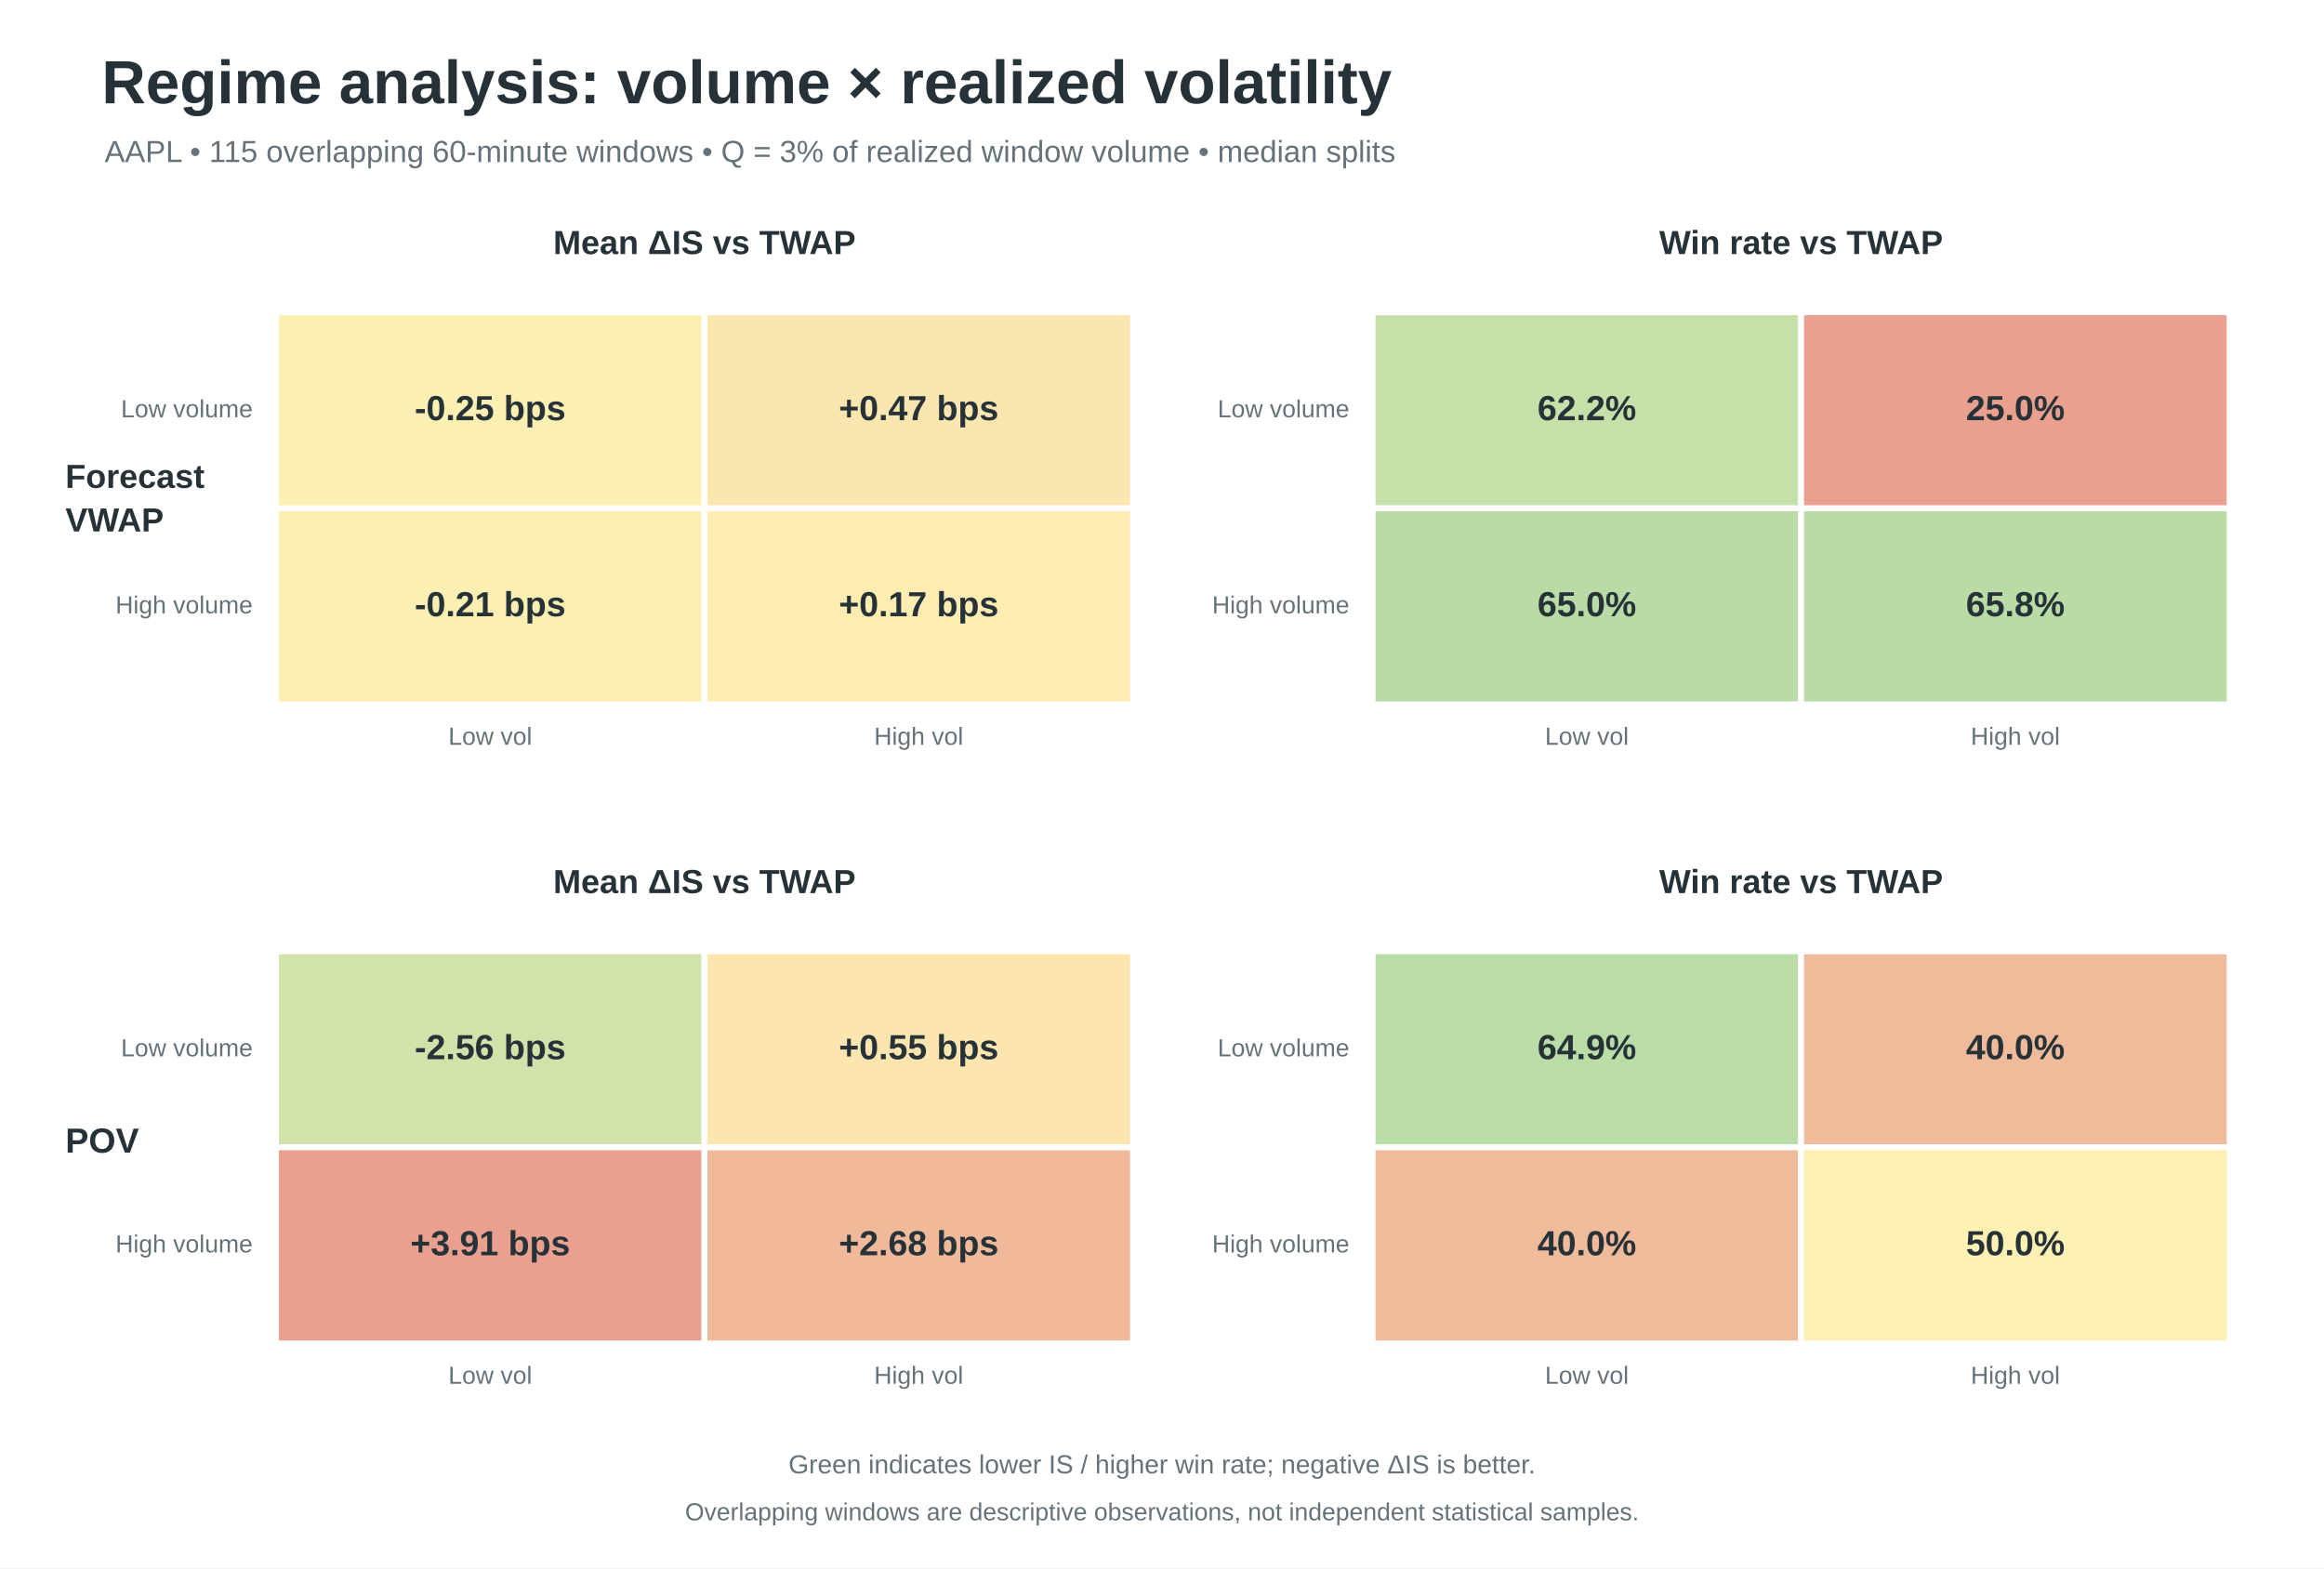
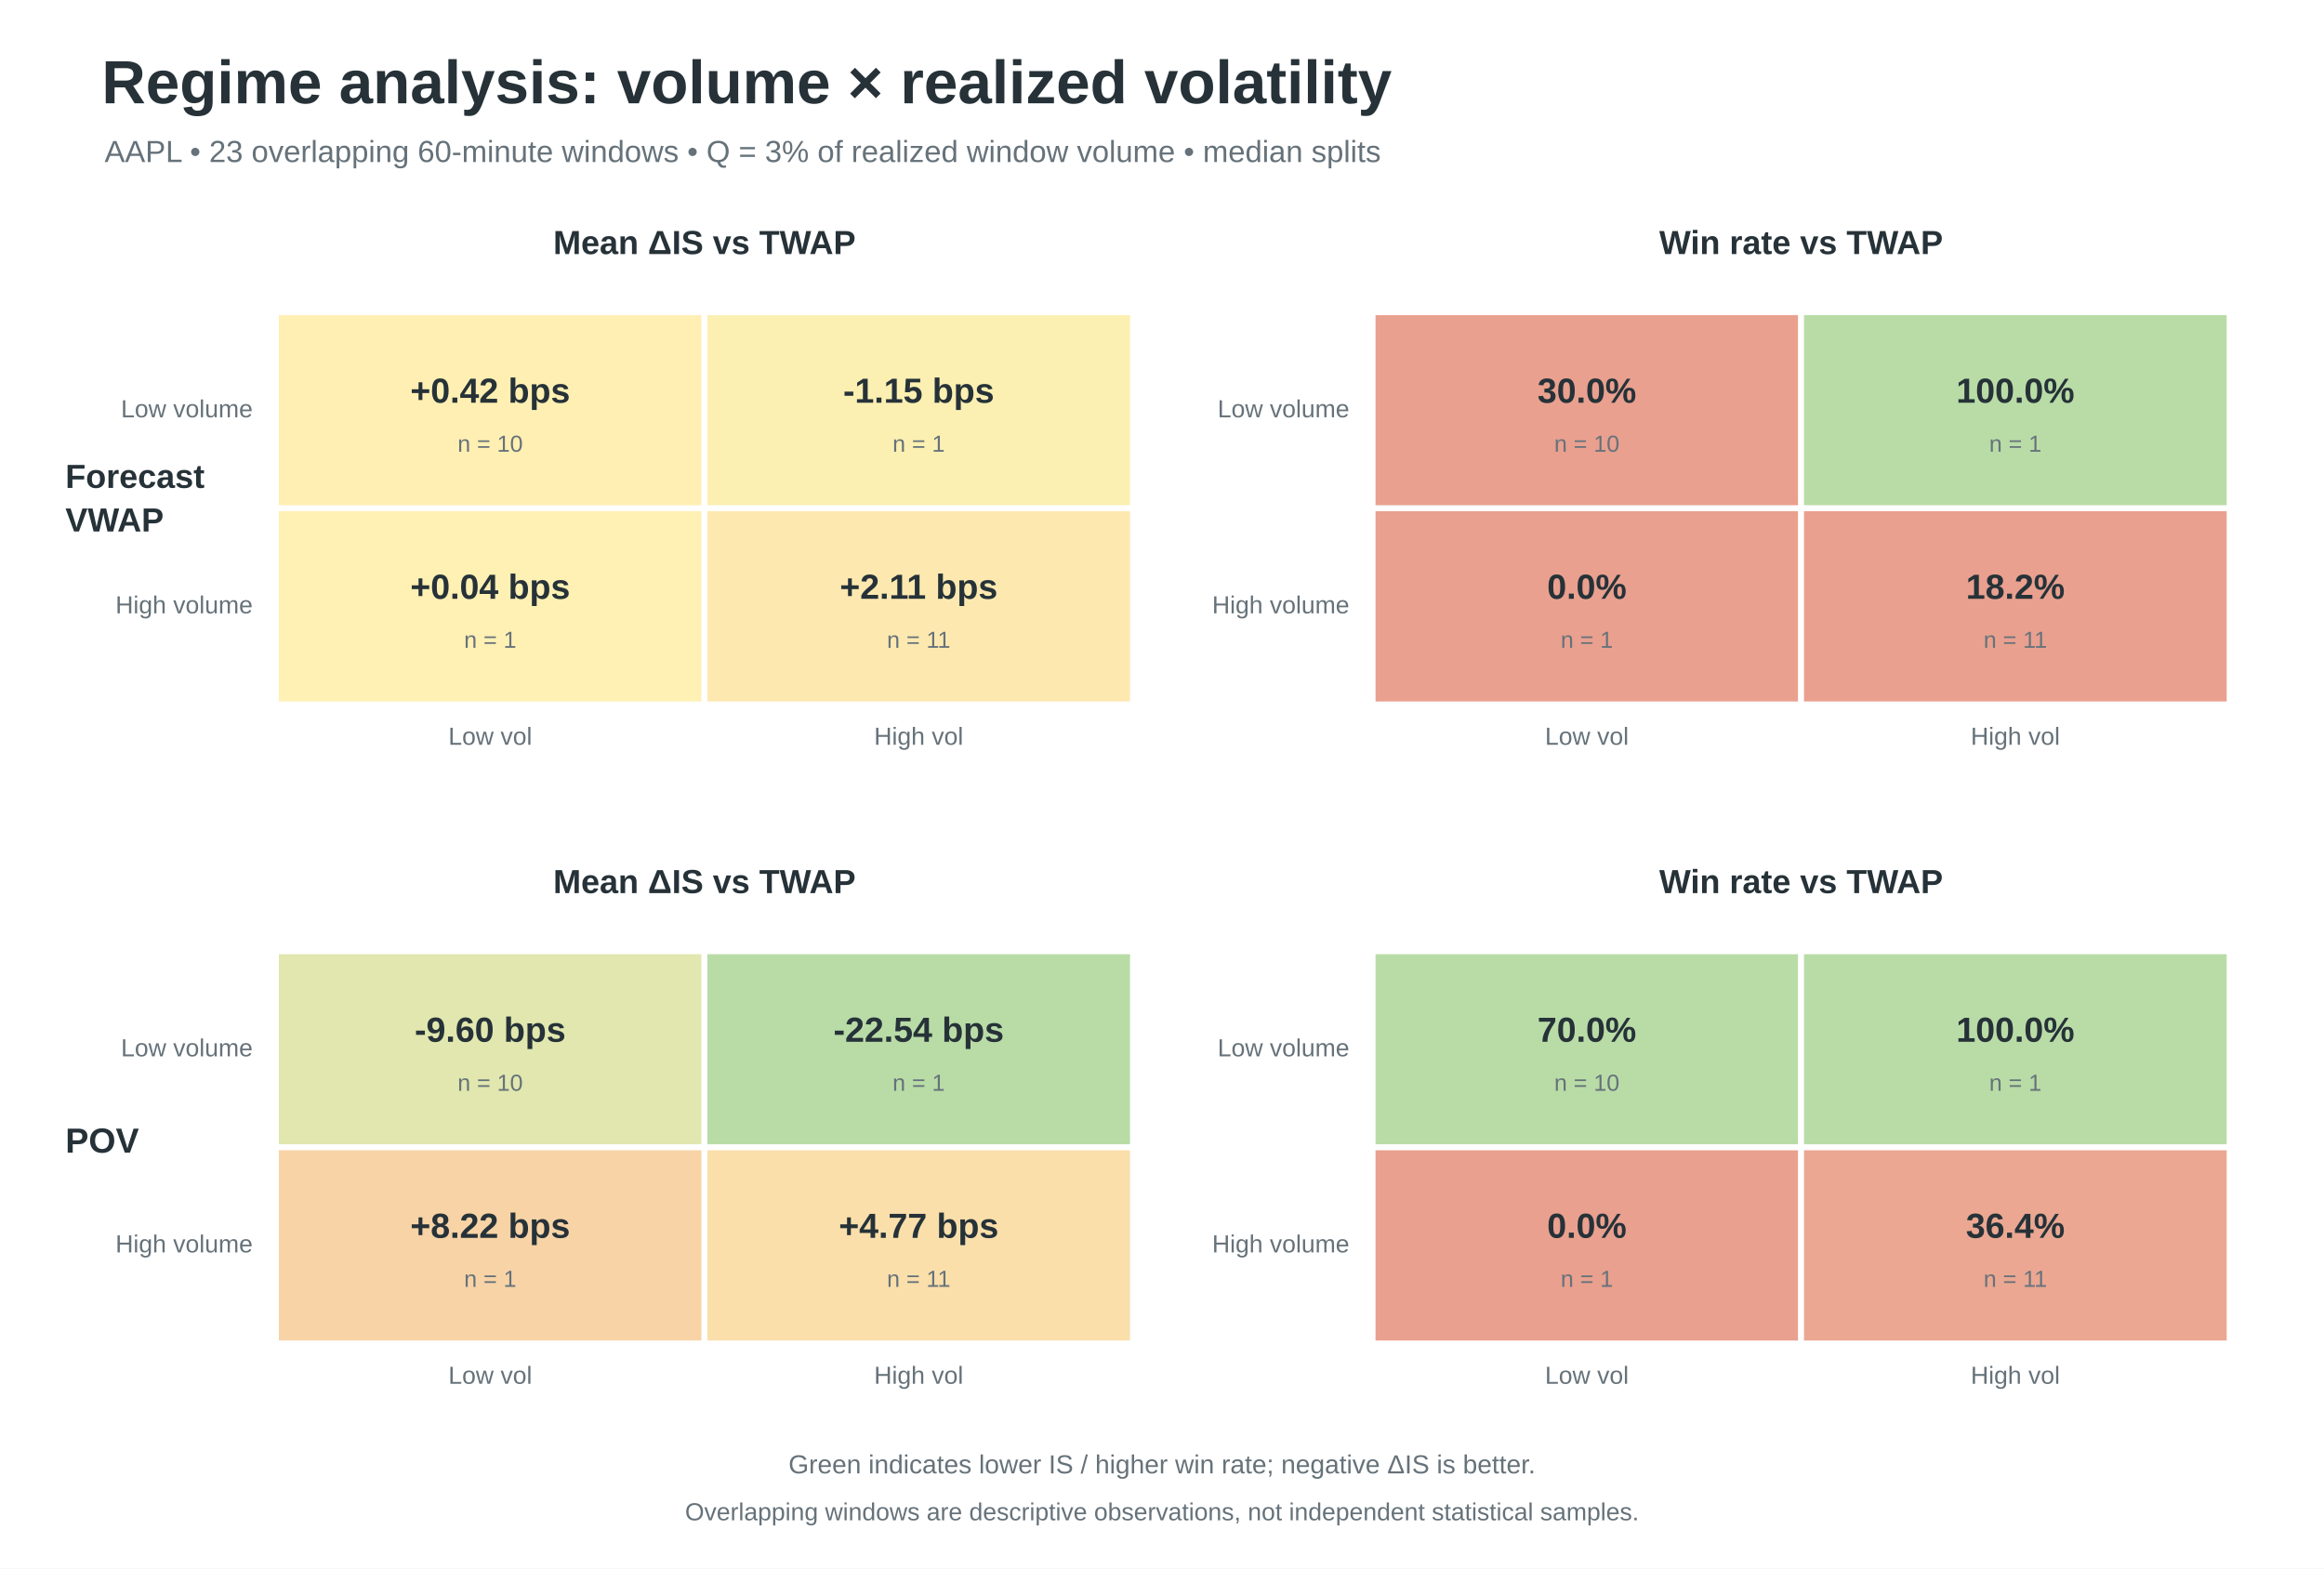
<svg xmlns="http://www.w3.org/2000/svg" width="1600" height="1080" viewBox="0 0 1600 1080">
  <rect width="1600" height="1080" fill="#FFFFFF" />
  <text x="70.00" y="42.00" fill="#263238" font-family="Arial, sans-serif" font-size="42" font-weight="700" text-anchor="start" dominant-baseline="hanging">Regime analysis: volume × realized volatility</text>
-   <text x="72.00" y="97.00" fill="#66727A" font-family="Arial, sans-serif" font-size="21" font-weight="400" text-anchor="start" dominant-baseline="hanging">AAPL • 115 overlapping 60-minute windows • Q = 3% of realized window volume • median splits</text>
+   <text x="72.00" y="97.00" fill="#66727A" font-family="Arial, sans-serif" font-size="21" font-weight="400" text-anchor="start" dominant-baseline="hanging">AAPL • 23 overlapping 60-minute windows • Q = 3% of realized window volume • median splits</text>
  <text x="485.00" y="159.00" fill="#263238" font-family="Arial, sans-serif" font-size="23" font-weight="700" text-anchor="middle" dominant-baseline="hanging">Mean ΔIS vs TWAP</text>
-   <rect x="190.00" y="215.00" width="295.00" height="135.00" fill="#FBEFB2" stroke="#FFFFFF" stroke-width="4" />
-   <text x="337.50" y="282.50" fill="#263238" font-family="Arial, sans-serif" font-size="24" font-weight="700" text-anchor="middle" dominant-baseline="middle">-0.25 bps</text>
-   <rect x="485.00" y="215.00" width="295.00" height="135.00" fill="#FCE6AF" stroke="#FFFFFF" stroke-width="4" />
-   <text x="632.50" y="282.50" fill="#263238" font-family="Arial, sans-serif" font-size="24" font-weight="700" text-anchor="middle" dominant-baseline="middle">+0.47 bps</text>
-   <rect x="190.00" y="350.00" width="295.00" height="135.00" fill="#FBEFB2" stroke="#FFFFFF" stroke-width="4" />
-   <text x="337.50" y="417.50" fill="#263238" font-family="Arial, sans-serif" font-size="24" font-weight="700" text-anchor="middle" dominant-baseline="middle">-0.21 bps</text>
-   <rect x="485.00" y="350.00" width="295.00" height="135.00" fill="#FEECB1" stroke="#FFFFFF" stroke-width="4" />
-   <text x="632.50" y="417.50" fill="#263238" font-family="Arial, sans-serif" font-size="24" font-weight="700" text-anchor="middle" dominant-baseline="middle">+0.17 bps</text>
+   <rect x="190.00" y="215.00" width="295.00" height="135.00" fill="#FFEFB2" stroke="#FFFFFF" stroke-width="4" />
+   <text x="337.50" y="270.50" fill="#263238" font-family="Arial, sans-serif" font-size="24" font-weight="700" text-anchor="middle" dominant-baseline="middle">+0.42 bps</text>
+   <text x="337.50" y="306.50" fill="#66727A" font-family="Arial, sans-serif" font-size="16" font-weight="400" text-anchor="middle" dominant-baseline="middle">n = 10</text>
+   <rect x="485.00" y="215.00" width="295.00" height="135.00" fill="#FBEFB2" stroke="#FFFFFF" stroke-width="4" />
+   <text x="632.50" y="270.50" fill="#263238" font-family="Arial, sans-serif" font-size="24" font-weight="700" text-anchor="middle" dominant-baseline="middle">-1.15 bps</text>
+   <text x="632.50" y="306.50" fill="#66727A" font-family="Arial, sans-serif" font-size="16" font-weight="400" text-anchor="middle" dominant-baseline="middle">n = 1</text>
+   <rect x="190.00" y="350.00" width="295.00" height="135.00" fill="#FFF0B3" stroke="#FFFFFF" stroke-width="4" />
+   <text x="337.50" y="405.50" fill="#263238" font-family="Arial, sans-serif" font-size="24" font-weight="700" text-anchor="middle" dominant-baseline="middle">+0.04 bps</text>
+   <text x="337.50" y="441.50" fill="#66727A" font-family="Arial, sans-serif" font-size="16" font-weight="400" text-anchor="middle" dominant-baseline="middle">n = 1</text>
+   <rect x="485.00" y="350.00" width="295.00" height="135.00" fill="#FDE9B0" stroke="#FFFFFF" stroke-width="4" />
+   <text x="632.50" y="405.50" fill="#263238" font-family="Arial, sans-serif" font-size="24" font-weight="700" text-anchor="middle" dominant-baseline="middle">+2.11 bps</text>
+   <text x="632.50" y="441.50" fill="#66727A" font-family="Arial, sans-serif" font-size="16" font-weight="400" text-anchor="middle" dominant-baseline="middle">n = 11</text>
  <text x="337.50" y="501.00" fill="#66727A" font-family="Arial, sans-serif" font-size="17" font-weight="400" text-anchor="middle" dominant-baseline="hanging">Low vol</text>
  <text x="632.50" y="501.00" fill="#66727A" font-family="Arial, sans-serif" font-size="17" font-weight="400" text-anchor="middle" dominant-baseline="hanging">High vol</text>
  <text x="174.00" y="282.50" fill="#66727A" font-family="Arial, sans-serif" font-size="17" font-weight="400" text-anchor="end" dominant-baseline="middle">Low volume</text>
  <text x="174.00" y="417.50" fill="#66727A" font-family="Arial, sans-serif" font-size="17" font-weight="400" text-anchor="end" dominant-baseline="middle">High volume</text>
  <text x="1240.00" y="159.00" fill="#263238" font-family="Arial, sans-serif" font-size="23" font-weight="700" text-anchor="middle" dominant-baseline="hanging">Win rate vs TWAP</text>
-   <rect x="945.00" y="215.00" width="295.00" height="135.00" fill="#C6E0A9" stroke="#FFFFFF" stroke-width="4" />
-   <text x="1092.50" y="282.50" fill="#263238" font-family="Arial, sans-serif" font-size="24" font-weight="700" text-anchor="middle" dominant-baseline="middle">62.2%</text>
-   <rect x="1240.00" y="215.00" width="295.00" height="135.00" fill="#E9A08F" stroke="#FFFFFF" stroke-width="4" />
-   <text x="1387.50" y="282.50" fill="#263238" font-family="Arial, sans-serif" font-size="24" font-weight="700" text-anchor="middle" dominant-baseline="middle">25.0%</text>
-   <rect x="945.00" y="350.00" width="295.00" height="135.00" fill="#B9DCA7" stroke="#FFFFFF" stroke-width="4" />
-   <text x="1092.50" y="417.50" fill="#263238" font-family="Arial, sans-serif" font-size="24" font-weight="700" text-anchor="middle" dominant-baseline="middle">65.0%</text>
-   <rect x="1240.00" y="350.00" width="295.00" height="135.00" fill="#B9DCA7" stroke="#FFFFFF" stroke-width="4" />
-   <text x="1387.50" y="417.50" fill="#263238" font-family="Arial, sans-serif" font-size="24" font-weight="700" text-anchor="middle" dominant-baseline="middle">65.8%</text>
+   <rect x="945.00" y="215.00" width="295.00" height="135.00" fill="#E9A08F" stroke="#FFFFFF" stroke-width="4" />
+   <text x="1092.50" y="270.50" fill="#263238" font-family="Arial, sans-serif" font-size="24" font-weight="700" text-anchor="middle" dominant-baseline="middle">30.0%</text>
+   <text x="1092.50" y="306.50" fill="#66727A" font-family="Arial, sans-serif" font-size="16" font-weight="400" text-anchor="middle" dominant-baseline="middle">n = 10</text>
+   <rect x="1240.00" y="215.00" width="295.00" height="135.00" fill="#B9DCA7" stroke="#FFFFFF" stroke-width="4" />
+   <text x="1387.50" y="270.50" fill="#263238" font-family="Arial, sans-serif" font-size="24" font-weight="700" text-anchor="middle" dominant-baseline="middle">100.0%</text>
+   <text x="1387.50" y="306.50" fill="#66727A" font-family="Arial, sans-serif" font-size="16" font-weight="400" text-anchor="middle" dominant-baseline="middle">n = 1</text>
+   <rect x="945.00" y="350.00" width="295.00" height="135.00" fill="#E9A08F" stroke="#FFFFFF" stroke-width="4" />
+   <text x="1092.50" y="405.50" fill="#263238" font-family="Arial, sans-serif" font-size="24" font-weight="700" text-anchor="middle" dominant-baseline="middle">0.0%</text>
+   <text x="1092.50" y="441.50" fill="#66727A" font-family="Arial, sans-serif" font-size="16" font-weight="400" text-anchor="middle" dominant-baseline="middle">n = 1</text>
+   <rect x="1240.00" y="350.00" width="295.00" height="135.00" fill="#E9A08F" stroke="#FFFFFF" stroke-width="4" />
+   <text x="1387.50" y="405.50" fill="#263238" font-family="Arial, sans-serif" font-size="24" font-weight="700" text-anchor="middle" dominant-baseline="middle">18.2%</text>
+   <text x="1387.50" y="441.50" fill="#66727A" font-family="Arial, sans-serif" font-size="16" font-weight="400" text-anchor="middle" dominant-baseline="middle">n = 11</text>
  <text x="1092.50" y="501.00" fill="#66727A" font-family="Arial, sans-serif" font-size="17" font-weight="400" text-anchor="middle" dominant-baseline="hanging">Low vol</text>
  <text x="1387.50" y="501.00" fill="#66727A" font-family="Arial, sans-serif" font-size="17" font-weight="400" text-anchor="middle" dominant-baseline="hanging">High vol</text>
  <text x="929.00" y="282.50" fill="#66727A" font-family="Arial, sans-serif" font-size="17" font-weight="400" text-anchor="end" dominant-baseline="middle">Low volume</text>
  <text x="929.00" y="417.50" fill="#66727A" font-family="Arial, sans-serif" font-size="17" font-weight="400" text-anchor="end" dominant-baseline="middle">High volume</text>
  <text x="485.00" y="599.00" fill="#263238" font-family="Arial, sans-serif" font-size="23" font-weight="700" text-anchor="middle" dominant-baseline="hanging">Mean ΔIS vs TWAP</text>
-   <rect x="190.00" y="655.00" width="295.00" height="135.00" fill="#D1E3AB" stroke="#FFFFFF" stroke-width="4" />
-   <text x="337.50" y="722.50" fill="#263238" font-family="Arial, sans-serif" font-size="24" font-weight="700" text-anchor="middle" dominant-baseline="middle">-2.56 bps</text>
-   <rect x="485.00" y="655.00" width="295.00" height="135.00" fill="#FCE5AE" stroke="#FFFFFF" stroke-width="4" />
-   <text x="632.50" y="722.50" fill="#263238" font-family="Arial, sans-serif" font-size="24" font-weight="700" text-anchor="middle" dominant-baseline="middle">+0.55 bps</text>
-   <rect x="190.00" y="790.00" width="295.00" height="135.00" fill="#E9A08F" stroke="#FFFFFF" stroke-width="4" />
-   <text x="337.50" y="857.50" fill="#263238" font-family="Arial, sans-serif" font-size="24" font-weight="700" text-anchor="middle" dominant-baseline="middle">+3.91 bps</text>
-   <rect x="485.00" y="790.00" width="295.00" height="135.00" fill="#F0B99A" stroke="#FFFFFF" stroke-width="4" />
-   <text x="632.50" y="857.50" fill="#263238" font-family="Arial, sans-serif" font-size="24" font-weight="700" text-anchor="middle" dominant-baseline="middle">+2.68 bps</text>
+   <rect x="190.00" y="655.00" width="295.00" height="135.00" fill="#E1E7AE" stroke="#FFFFFF" stroke-width="4" />
+   <text x="337.50" y="710.50" fill="#263238" font-family="Arial, sans-serif" font-size="24" font-weight="700" text-anchor="middle" dominant-baseline="middle">-9.60 bps</text>
+   <text x="337.50" y="746.50" fill="#66727A" font-family="Arial, sans-serif" font-size="16" font-weight="400" text-anchor="middle" dominant-baseline="middle">n = 10</text>
+   <rect x="485.00" y="655.00" width="295.00" height="135.00" fill="#B9DCA7" stroke="#FFFFFF" stroke-width="4" />
+   <text x="632.50" y="710.50" fill="#263238" font-family="Arial, sans-serif" font-size="24" font-weight="700" text-anchor="middle" dominant-baseline="middle">-22.54 bps</text>
+   <text x="632.50" y="746.50" fill="#66727A" font-family="Arial, sans-serif" font-size="16" font-weight="400" text-anchor="middle" dominant-baseline="middle">n = 1</text>
+   <rect x="190.00" y="790.00" width="295.00" height="135.00" fill="#F7D3A6" stroke="#FFFFFF" stroke-width="4" />
+   <text x="337.50" y="845.50" fill="#263238" font-family="Arial, sans-serif" font-size="24" font-weight="700" text-anchor="middle" dominant-baseline="middle">+8.22 bps</text>
+   <text x="337.50" y="881.50" fill="#66727A" font-family="Arial, sans-serif" font-size="16" font-weight="400" text-anchor="middle" dominant-baseline="middle">n = 1</text>
+   <rect x="485.00" y="790.00" width="295.00" height="135.00" fill="#FADFAB" stroke="#FFFFFF" stroke-width="4" />
+   <text x="632.50" y="845.50" fill="#263238" font-family="Arial, sans-serif" font-size="24" font-weight="700" text-anchor="middle" dominant-baseline="middle">+4.77 bps</text>
+   <text x="632.50" y="881.50" fill="#66727A" font-family="Arial, sans-serif" font-size="16" font-weight="400" text-anchor="middle" dominant-baseline="middle">n = 11</text>
  <text x="337.50" y="941.00" fill="#66727A" font-family="Arial, sans-serif" font-size="17" font-weight="400" text-anchor="middle" dominant-baseline="hanging">Low vol</text>
  <text x="632.50" y="941.00" fill="#66727A" font-family="Arial, sans-serif" font-size="17" font-weight="400" text-anchor="middle" dominant-baseline="hanging">High vol</text>
  <text x="174.00" y="722.50" fill="#66727A" font-family="Arial, sans-serif" font-size="17" font-weight="400" text-anchor="end" dominant-baseline="middle">Low volume</text>
  <text x="174.00" y="857.50" fill="#66727A" font-family="Arial, sans-serif" font-size="17" font-weight="400" text-anchor="end" dominant-baseline="middle">High volume</text>
  <text x="1240.00" y="599.00" fill="#263238" font-family="Arial, sans-serif" font-size="23" font-weight="700" text-anchor="middle" dominant-baseline="hanging">Win rate vs TWAP</text>
-   <rect x="945.00" y="655.00" width="295.00" height="135.00" fill="#BADCA7" stroke="#FFFFFF" stroke-width="4" />
-   <text x="1092.50" y="722.50" fill="#263238" font-family="Arial, sans-serif" font-size="24" font-weight="700" text-anchor="middle" dominant-baseline="middle">64.9%</text>
-   <rect x="1240.00" y="655.00" width="295.00" height="135.00" fill="#F0BB9B" stroke="#FFFFFF" stroke-width="4" />
-   <text x="1387.50" y="722.50" fill="#263238" font-family="Arial, sans-serif" font-size="24" font-weight="700" text-anchor="middle" dominant-baseline="middle">40.0%</text>
-   <rect x="945.00" y="790.00" width="295.00" height="135.00" fill="#F0BB9B" stroke="#FFFFFF" stroke-width="4" />
-   <text x="1092.50" y="857.50" fill="#263238" font-family="Arial, sans-serif" font-size="24" font-weight="700" text-anchor="middle" dominant-baseline="middle">40.0%</text>
-   <rect x="1240.00" y="790.00" width="295.00" height="135.00" fill="#FFF0B3" stroke="#FFFFFF" stroke-width="4" />
-   <text x="1387.50" y="857.50" fill="#263238" font-family="Arial, sans-serif" font-size="24" font-weight="700" text-anchor="middle" dominant-baseline="middle">50.0%</text>
+   <rect x="945.00" y="655.00" width="295.00" height="135.00" fill="#B9DCA7" stroke="#FFFFFF" stroke-width="4" />
+   <text x="1092.50" y="710.50" fill="#263238" font-family="Arial, sans-serif" font-size="24" font-weight="700" text-anchor="middle" dominant-baseline="middle">70.0%</text>
+   <text x="1092.50" y="746.50" fill="#66727A" font-family="Arial, sans-serif" font-size="16" font-weight="400" text-anchor="middle" dominant-baseline="middle">n = 10</text>
+   <rect x="1240.00" y="655.00" width="295.00" height="135.00" fill="#B9DCA7" stroke="#FFFFFF" stroke-width="4" />
+   <text x="1387.50" y="710.50" fill="#263238" font-family="Arial, sans-serif" font-size="24" font-weight="700" text-anchor="middle" dominant-baseline="middle">100.0%</text>
+   <text x="1387.50" y="746.50" fill="#66727A" font-family="Arial, sans-serif" font-size="16" font-weight="400" text-anchor="middle" dominant-baseline="middle">n = 1</text>
+   <rect x="945.00" y="790.00" width="295.00" height="135.00" fill="#E9A08F" stroke="#FFFFFF" stroke-width="4" />
+   <text x="1092.50" y="845.50" fill="#263238" font-family="Arial, sans-serif" font-size="24" font-weight="700" text-anchor="middle" dominant-baseline="middle">0.0%</text>
+   <text x="1092.50" y="881.50" fill="#66727A" font-family="Arial, sans-serif" font-size="16" font-weight="400" text-anchor="middle" dominant-baseline="middle">n = 1</text>
+   <rect x="1240.00" y="790.00" width="295.00" height="135.00" fill="#EBA792" stroke="#FFFFFF" stroke-width="4" />
+   <text x="1387.50" y="845.50" fill="#263238" font-family="Arial, sans-serif" font-size="24" font-weight="700" text-anchor="middle" dominant-baseline="middle">36.4%</text>
+   <text x="1387.50" y="881.50" fill="#66727A" font-family="Arial, sans-serif" font-size="16" font-weight="400" text-anchor="middle" dominant-baseline="middle">n = 11</text>
  <text x="1092.50" y="941.00" fill="#66727A" font-family="Arial, sans-serif" font-size="17" font-weight="400" text-anchor="middle" dominant-baseline="hanging">Low vol</text>
  <text x="1387.50" y="941.00" fill="#66727A" font-family="Arial, sans-serif" font-size="17" font-weight="400" text-anchor="middle" dominant-baseline="hanging">High vol</text>
  <text x="929.00" y="722.50" fill="#66727A" font-family="Arial, sans-serif" font-size="17" font-weight="400" text-anchor="end" dominant-baseline="middle">Low volume</text>
  <text x="929.00" y="857.50" fill="#66727A" font-family="Arial, sans-serif" font-size="17" font-weight="400" text-anchor="end" dominant-baseline="middle">High volume</text>
  <text x="45.00" y="320.00" fill="#263238" font-family="Arial, sans-serif" font-size="23" font-weight="700" text-anchor="start" dominant-baseline="hanging">Forecast</text>
  <text x="45.00" y="350.00" fill="#263238" font-family="Arial, sans-serif" font-size="23" font-weight="700" text-anchor="start" dominant-baseline="hanging">VWAP</text>
  <text x="45.00" y="777.00" fill="#263238" font-family="Arial, sans-serif" font-size="24" font-weight="700" text-anchor="start" dominant-baseline="hanging">POV</text>
  <text x="800.00" y="1002.00" fill="#66727A" font-family="Arial, sans-serif" font-size="18" font-weight="400" text-anchor="middle" dominant-baseline="hanging">Green indicates lower IS / higher win rate; negative ΔIS is better.</text>
  <text x="800.00" y="1035.00" fill="#66727A" font-family="Arial, sans-serif" font-size="17" font-weight="400" text-anchor="middle" dominant-baseline="hanging">Overlapping windows are descriptive observations, not independent statistical samples.</text>
</svg>
